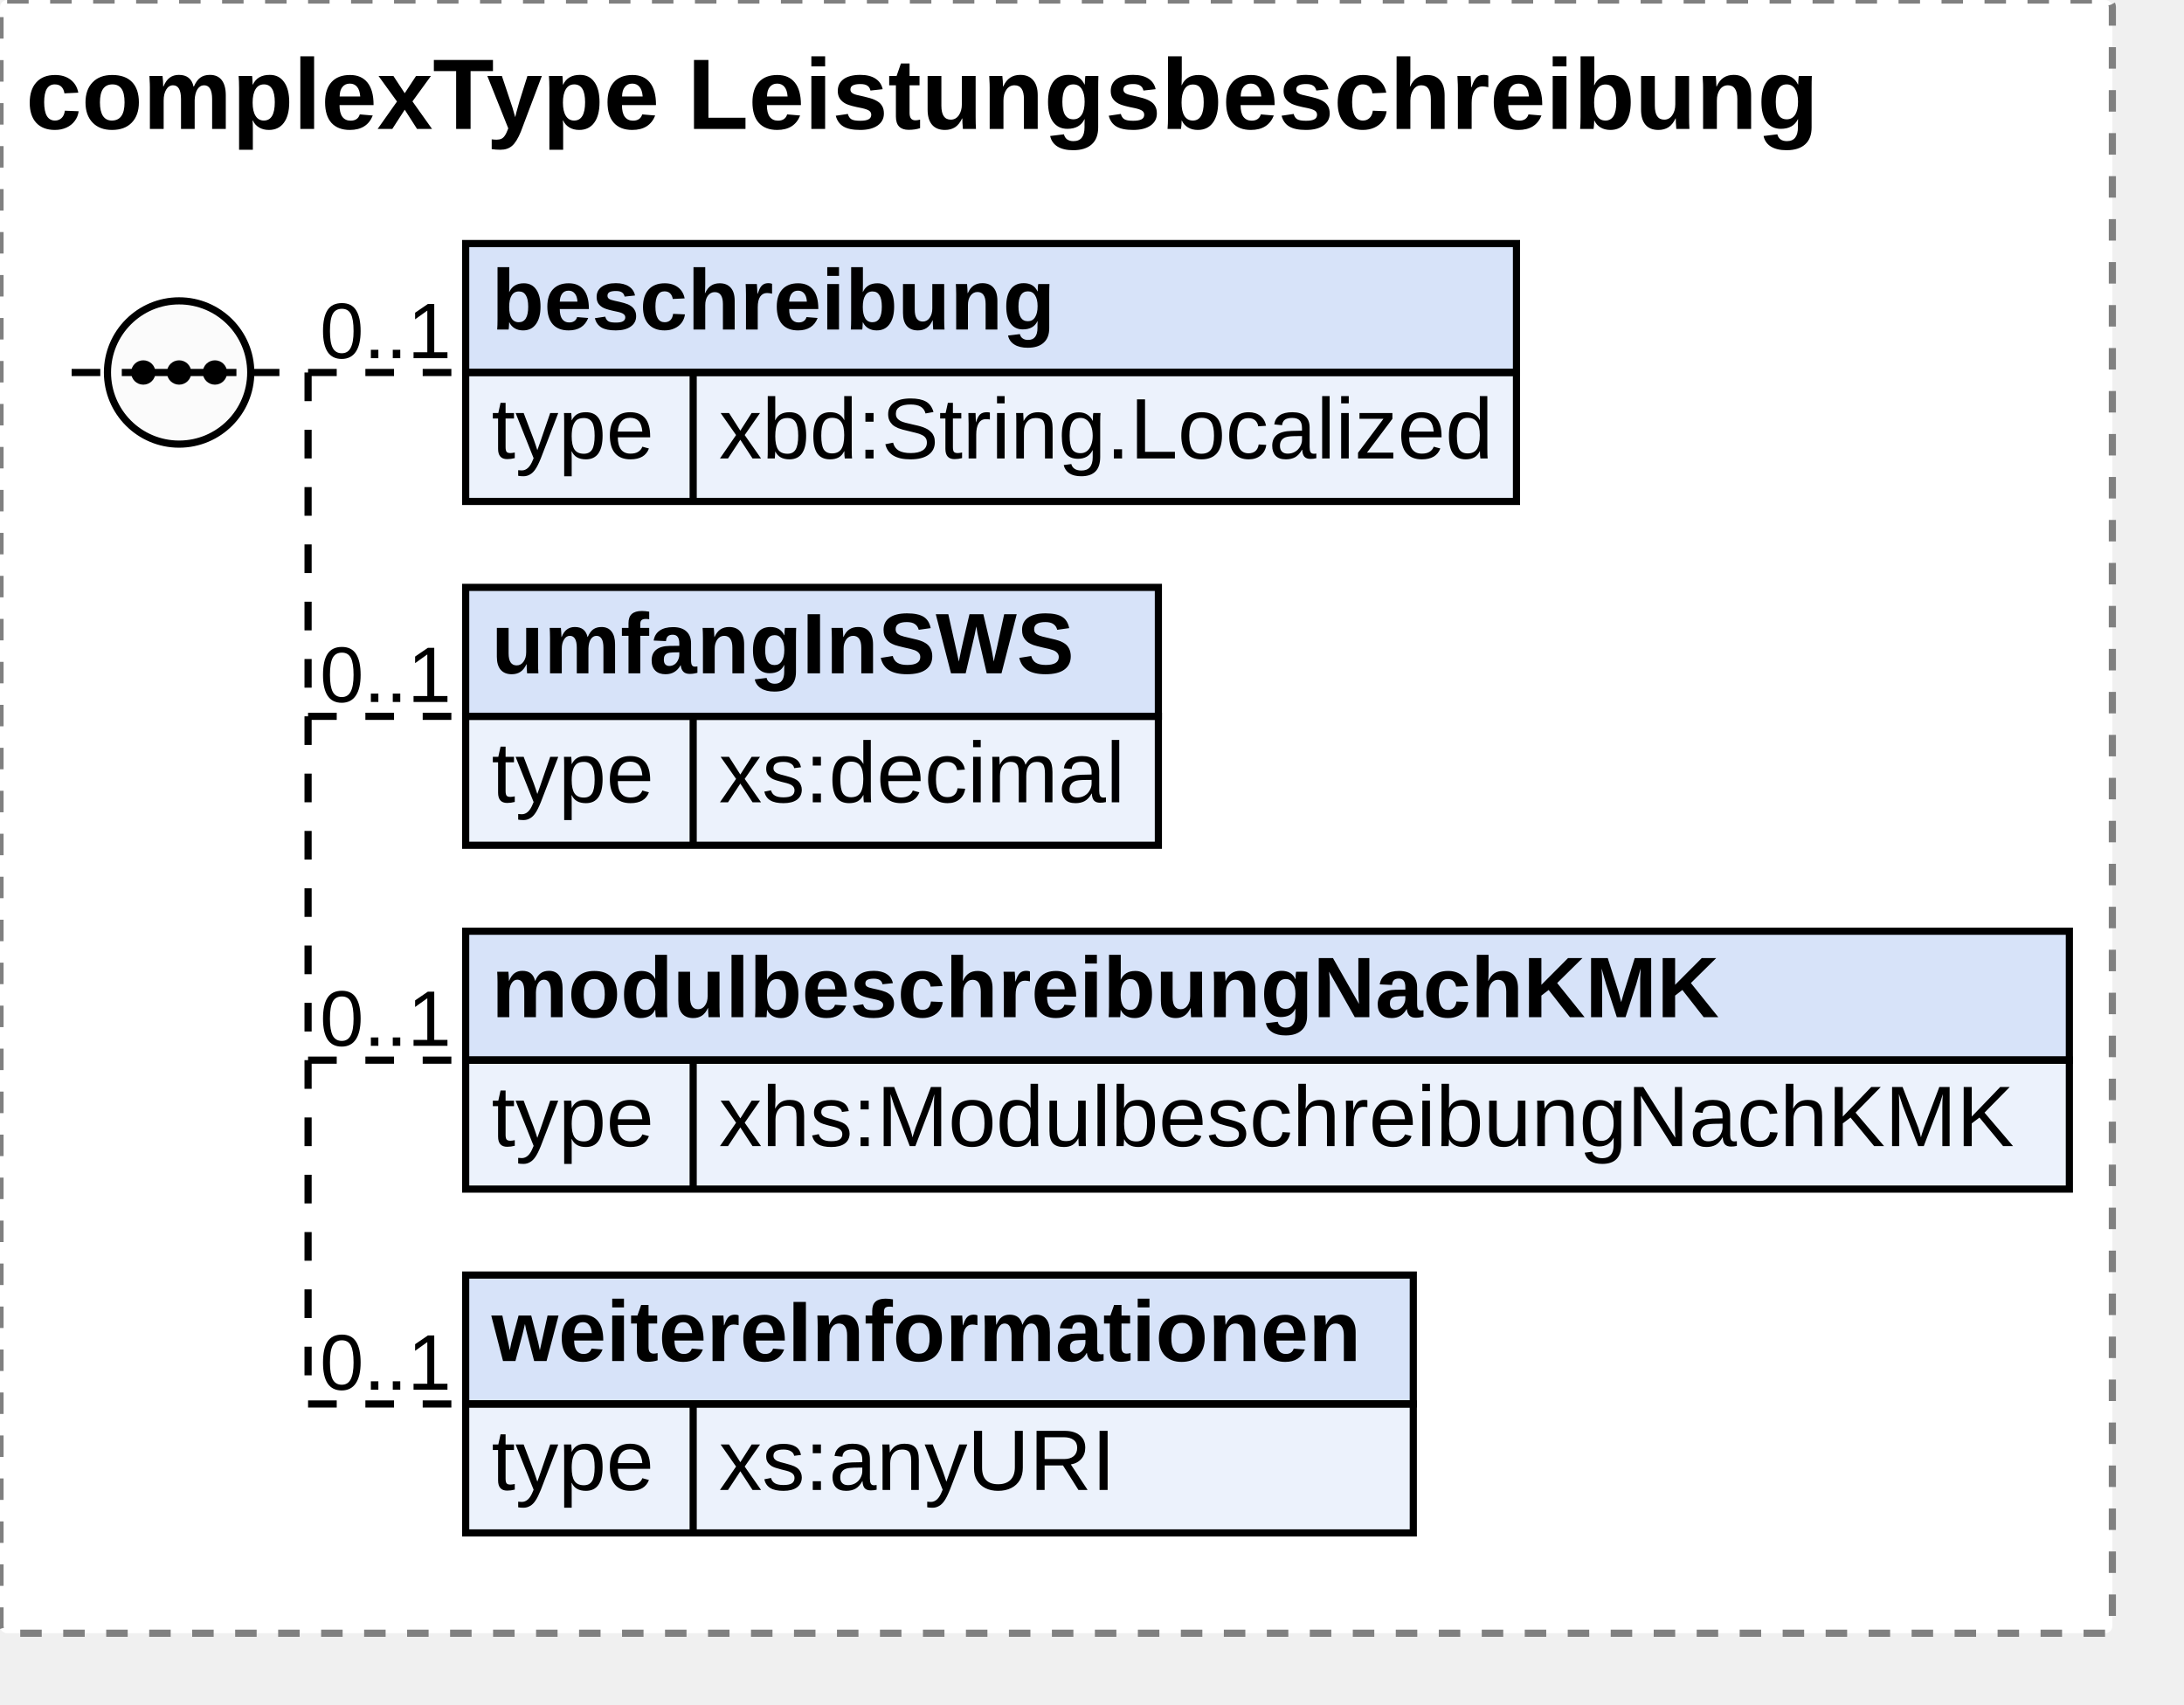
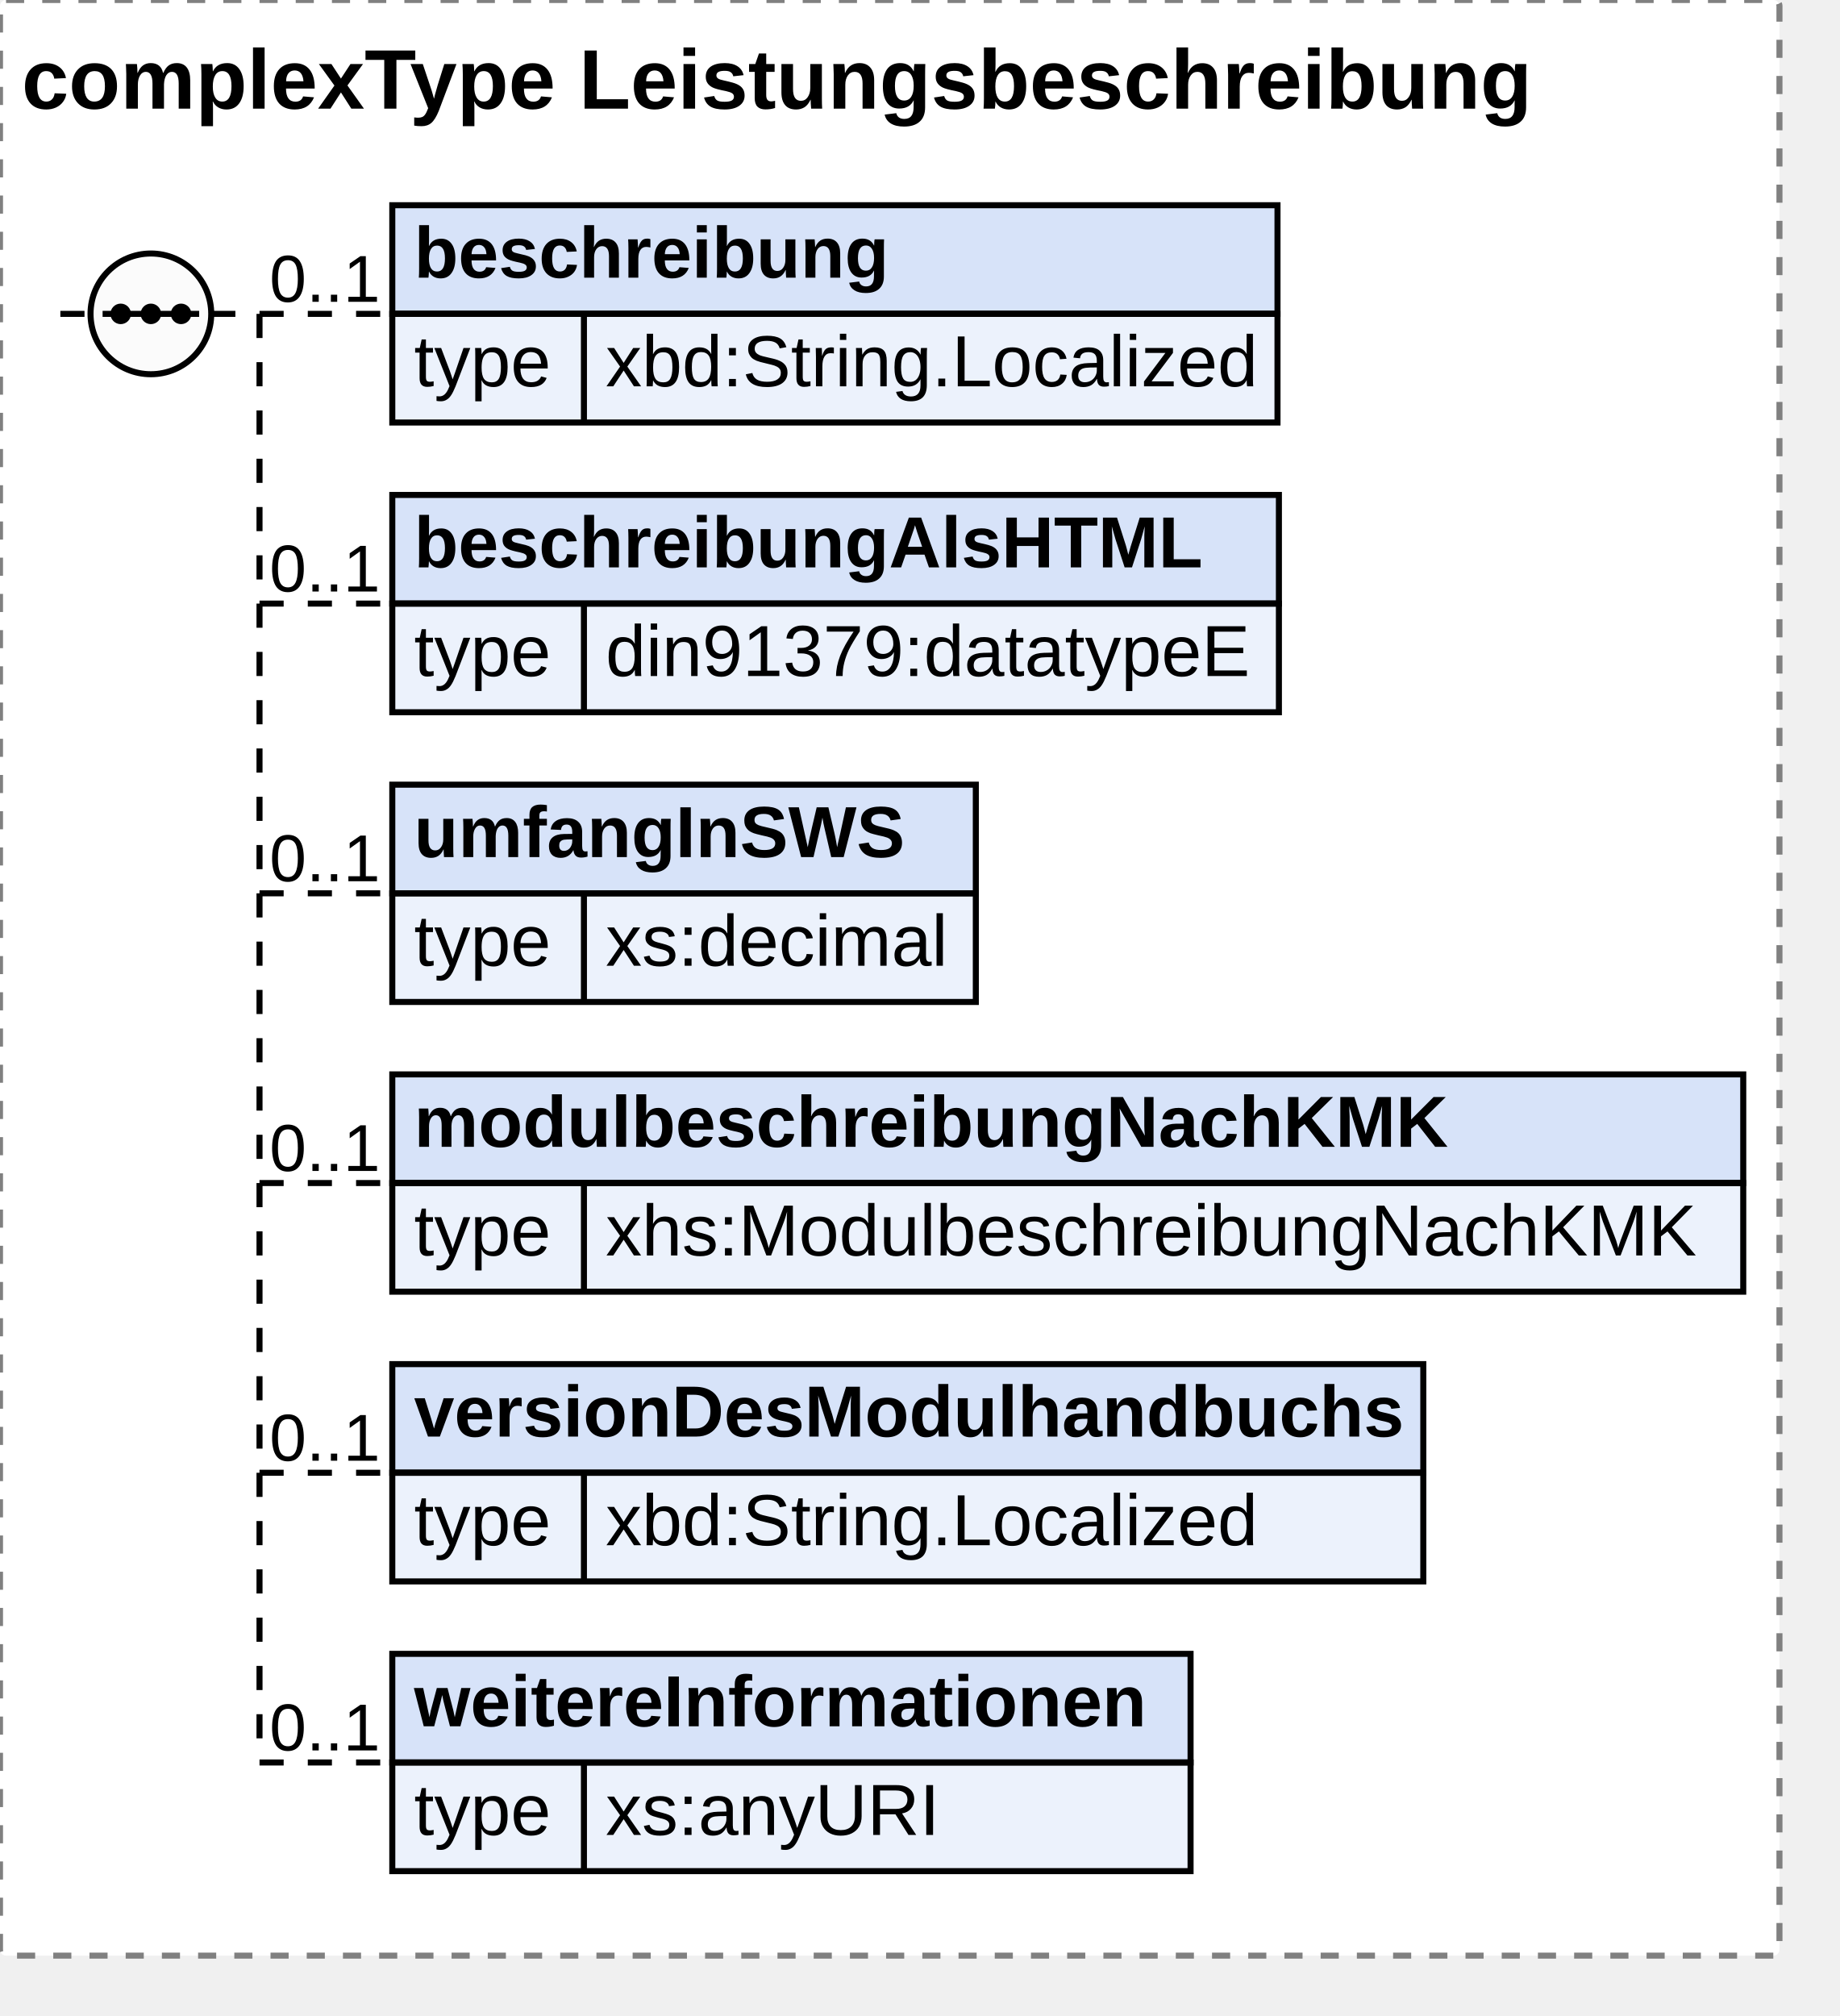
- <svg xmlns="http://www.w3.org/2000/svg" width="304.844" height="238">
+ <svg xmlns="http://www.w3.org/2000/svg" width="304.844" height="334">
  <defs>
    <style type="text/css">
                        text {
                            font-family: 'Arial';
                            fill: black;
                        }
                        text.at {
                            font-family: 'Arial';
                            fill: rgb(242, 152, 0);
                        }
                        line {
                            stroke: black;
                        }
                        line.type-structure {
                            stroke: black;
                        }
                        line.type-structure-optional {
                            stroke: black;
                            stroke-dasharray: 4, 4;
                        }
                        rect.attribute-upper {
                            stroke: black;
                            fill: rgb(255, 239, 211);
                        }
                        rect.element-upper {
                            stroke: black;
                            fill: rgb(215, 227, 249);
                        }
                        rect.element-lower {
                            stroke: black;
                            fill: rgb(236, 242, 252);
                        }
                        a text {
                            fill: black;
                        } 
                    </style>
  </defs>
-   <rect width="294.844" height="228" stroke-dasharray="3,3" rx="1" ry="1" style="stroke: grey;fill: white;" />
+   <rect width="294.844" height="324" stroke-dasharray="3,3" rx="1" ry="1" style="stroke: grey;fill: white;" />
  <text font-size="14" x="3.6" y="18" font-weight="bold">complexType Leistungsbeschreibung</text>
  <g transform="translate(10,34)">
    <g transform="translate(55,0)">
      <rect width="146.672" height="18" class="element-upper" />
      <rect width="146.672" height="18" y="18" class="element-lower" />
      <text font-size="12" x="3.6" y="12" font-weight="bold">beschreibung</text>
      <line x1="0" y1="18" x2="146.672" y2="18" />
      <text font-size="12" fill="grey" x="3.6" y="30">type</text>
      <line x1="31.753" y1="18" x2="31.753" y2="36" />
      <text font-size="12" x="35.353" y="30">xbd:String.Localized</text>
      <g transform="translate(146.6719,0)" />
    </g>
    <line x1="33" y1="18" x2="55" y2="18" class="type-structure-optional" />
    <text font-size="11" fill="black" x="53" y="16" text-anchor="end">0..1</text>
    <line x1="33" y1="18" x2="33" y2="18" class="type-structure-optional" />
    <g transform="translate(55,48)">
+       <rect width="146.906" height="18" class="element-upper" />
+       <rect width="146.906" height="18" y="18" class="element-lower" />
+       <text font-size="12" x="3.6" y="12" font-weight="bold">beschreibungAlsHTML</text>
+       <line x1="0" y1="18" x2="146.906" y2="18" />
+       <text font-size="12" fill="grey" x="3.6" y="30">type</text>
+       <line x1="31.753" y1="18" x2="31.753" y2="36" />
+       <text font-size="12" x="35.353" y="30">din91379:datatypeE</text>
+       <g transform="translate(146.9062,0)" />
+     </g>
+     <line x1="33" y1="66" x2="55" y2="66" class="type-structure-optional" />
+     <text font-size="11" fill="black" x="53" y="64" text-anchor="end">0..1</text>
+     <line x1="33" y1="18" x2="33" y2="66" class="type-structure-optional" />
+     <g transform="translate(55,96)">
      <rect width="96.688" height="18" class="element-upper" />
      <rect width="96.688" height="18" y="18" class="element-lower" />
      <text font-size="12" x="3.6" y="12" font-weight="bold">umfangInSWS</text>
      <line x1="0" y1="18" x2="96.688" y2="18" />
      <text font-size="12" fill="grey" x="3.6" y="30">type</text>
      <line x1="31.753" y1="18" x2="31.753" y2="36" />
      <text font-size="12" x="35.353" y="30">xs:decimal</text>
      <g transform="translate(96.6875,0)" />
    </g>
-     <line x1="33" y1="66" x2="55" y2="66" class="type-structure-optional" />
-     <text font-size="11" fill="black" x="53" y="64" text-anchor="end">0..1</text>
-     <line x1="33" y1="18" x2="33" y2="66" class="type-structure-optional" />
-     <g transform="translate(55,96)">
+     <line x1="33" y1="114" x2="55" y2="114" class="type-structure-optional" />
+     <text font-size="11" fill="black" x="53" y="112" text-anchor="end">0..1</text>
+     <line x1="33" y1="66" x2="33" y2="114" class="type-structure-optional" />
+     <g transform="translate(55,144)">
      <rect width="223.844" height="18" class="element-upper" />
      <rect width="223.844" height="18" y="18" class="element-lower" />
      <text font-size="12" x="3.6" y="12" font-weight="bold">modulbeschreibungNachKMK</text>
      <line x1="0" y1="18" x2="223.844" y2="18" />
      <text font-size="12" fill="grey" x="3.6" y="30">type</text>
      <line x1="31.753" y1="18" x2="31.753" y2="36" />
      <text font-size="12" x="35.353" y="30">xhs:ModulbeschreibungNachKMK</text>
      <g transform="translate(223.8438,0)" />
    </g>
-     <line x1="33" y1="114" x2="55" y2="114" class="type-structure-optional" />
-     <text font-size="11" fill="black" x="53" y="112" text-anchor="end">0..1</text>
-     <line x1="33" y1="66" x2="33" y2="114" class="type-structure-optional" />
-     <g transform="translate(55,144)">
+     <line x1="33" y1="162" x2="55" y2="162" class="type-structure-optional" />
+     <text font-size="11" fill="black" x="53" y="160" text-anchor="end">0..1</text>
+     <line x1="33" y1="114" x2="33" y2="162" class="type-structure-optional" />
+     <g transform="translate(55,192)">
+       <rect width="170.831" height="18" class="element-upper" />
+       <rect width="170.831" height="18" y="18" class="element-lower" />
+       <text font-size="12" x="3.6" y="12" font-weight="bold">versionDesModulhandbuchs</text>
+       <line x1="0" y1="18" x2="170.831" y2="18" />
+       <text font-size="12" fill="grey" x="3.6" y="30">type</text>
+       <line x1="31.753" y1="18" x2="31.753" y2="36" />
+       <text font-size="12" x="35.353" y="30">xbd:String.Localized</text>
+       <g transform="translate(170.8312,0)" />
+     </g>
+     <line x1="33" y1="210" x2="55" y2="210" class="type-structure-optional" />
+     <text font-size="11" fill="black" x="53" y="208" text-anchor="end">0..1</text>
+     <line x1="33" y1="162" x2="33" y2="210" class="type-structure-optional" />
+     <g transform="translate(55,240)">
      <rect width="132.269" height="18" class="element-upper" />
      <rect width="132.269" height="18" y="18" class="element-lower" />
      <text font-size="12" x="3.6" y="12" font-weight="bold">weitereInformationen</text>
      <line x1="0" y1="18" x2="132.269" y2="18" />
      <text font-size="12" fill="grey" x="3.6" y="30">type</text>
      <line x1="31.753" y1="18" x2="31.753" y2="36" />
      <text font-size="12" x="35.353" y="30">xs:anyURI</text>
      <g transform="translate(132.2687,0)" />
    </g>
-     <line x1="33" y1="162" x2="55" y2="162" class="type-structure-optional" />
-     <text font-size="11" fill="black" x="53" y="160" text-anchor="end">0..1</text>
-     <line x1="33" y1="114" x2="33" y2="162" class="type-structure-optional" />
+     <line x1="33" y1="258" x2="55" y2="258" class="type-structure-optional" />
+     <text font-size="11" fill="black" x="53" y="256" text-anchor="end">0..1</text>
+     <line x1="33" y1="210" x2="33" y2="258" class="type-structure-optional" />
    <circle cx="15" cy="18" r="10" stroke="black" fill="rgb(251, 251, 251)" />
    <line x1="0" y1="18" x2="5" y2="18" class="type-structure-optional" />
    <line x1="25" y1="18" x2="33" y2="18" class="type-structure-optional" />
    <circle cx="10" cy="18" r="1.2" stroke="black" fill="black" />
    <circle cx="15" cy="18" r="1.2" stroke="black" fill="black" />
    <circle cx="20" cy="18" r="1.2" stroke="black" fill="black" />
    <line x1="7" y1="18" x2="23" y2="18" />
  </g>
</svg>
